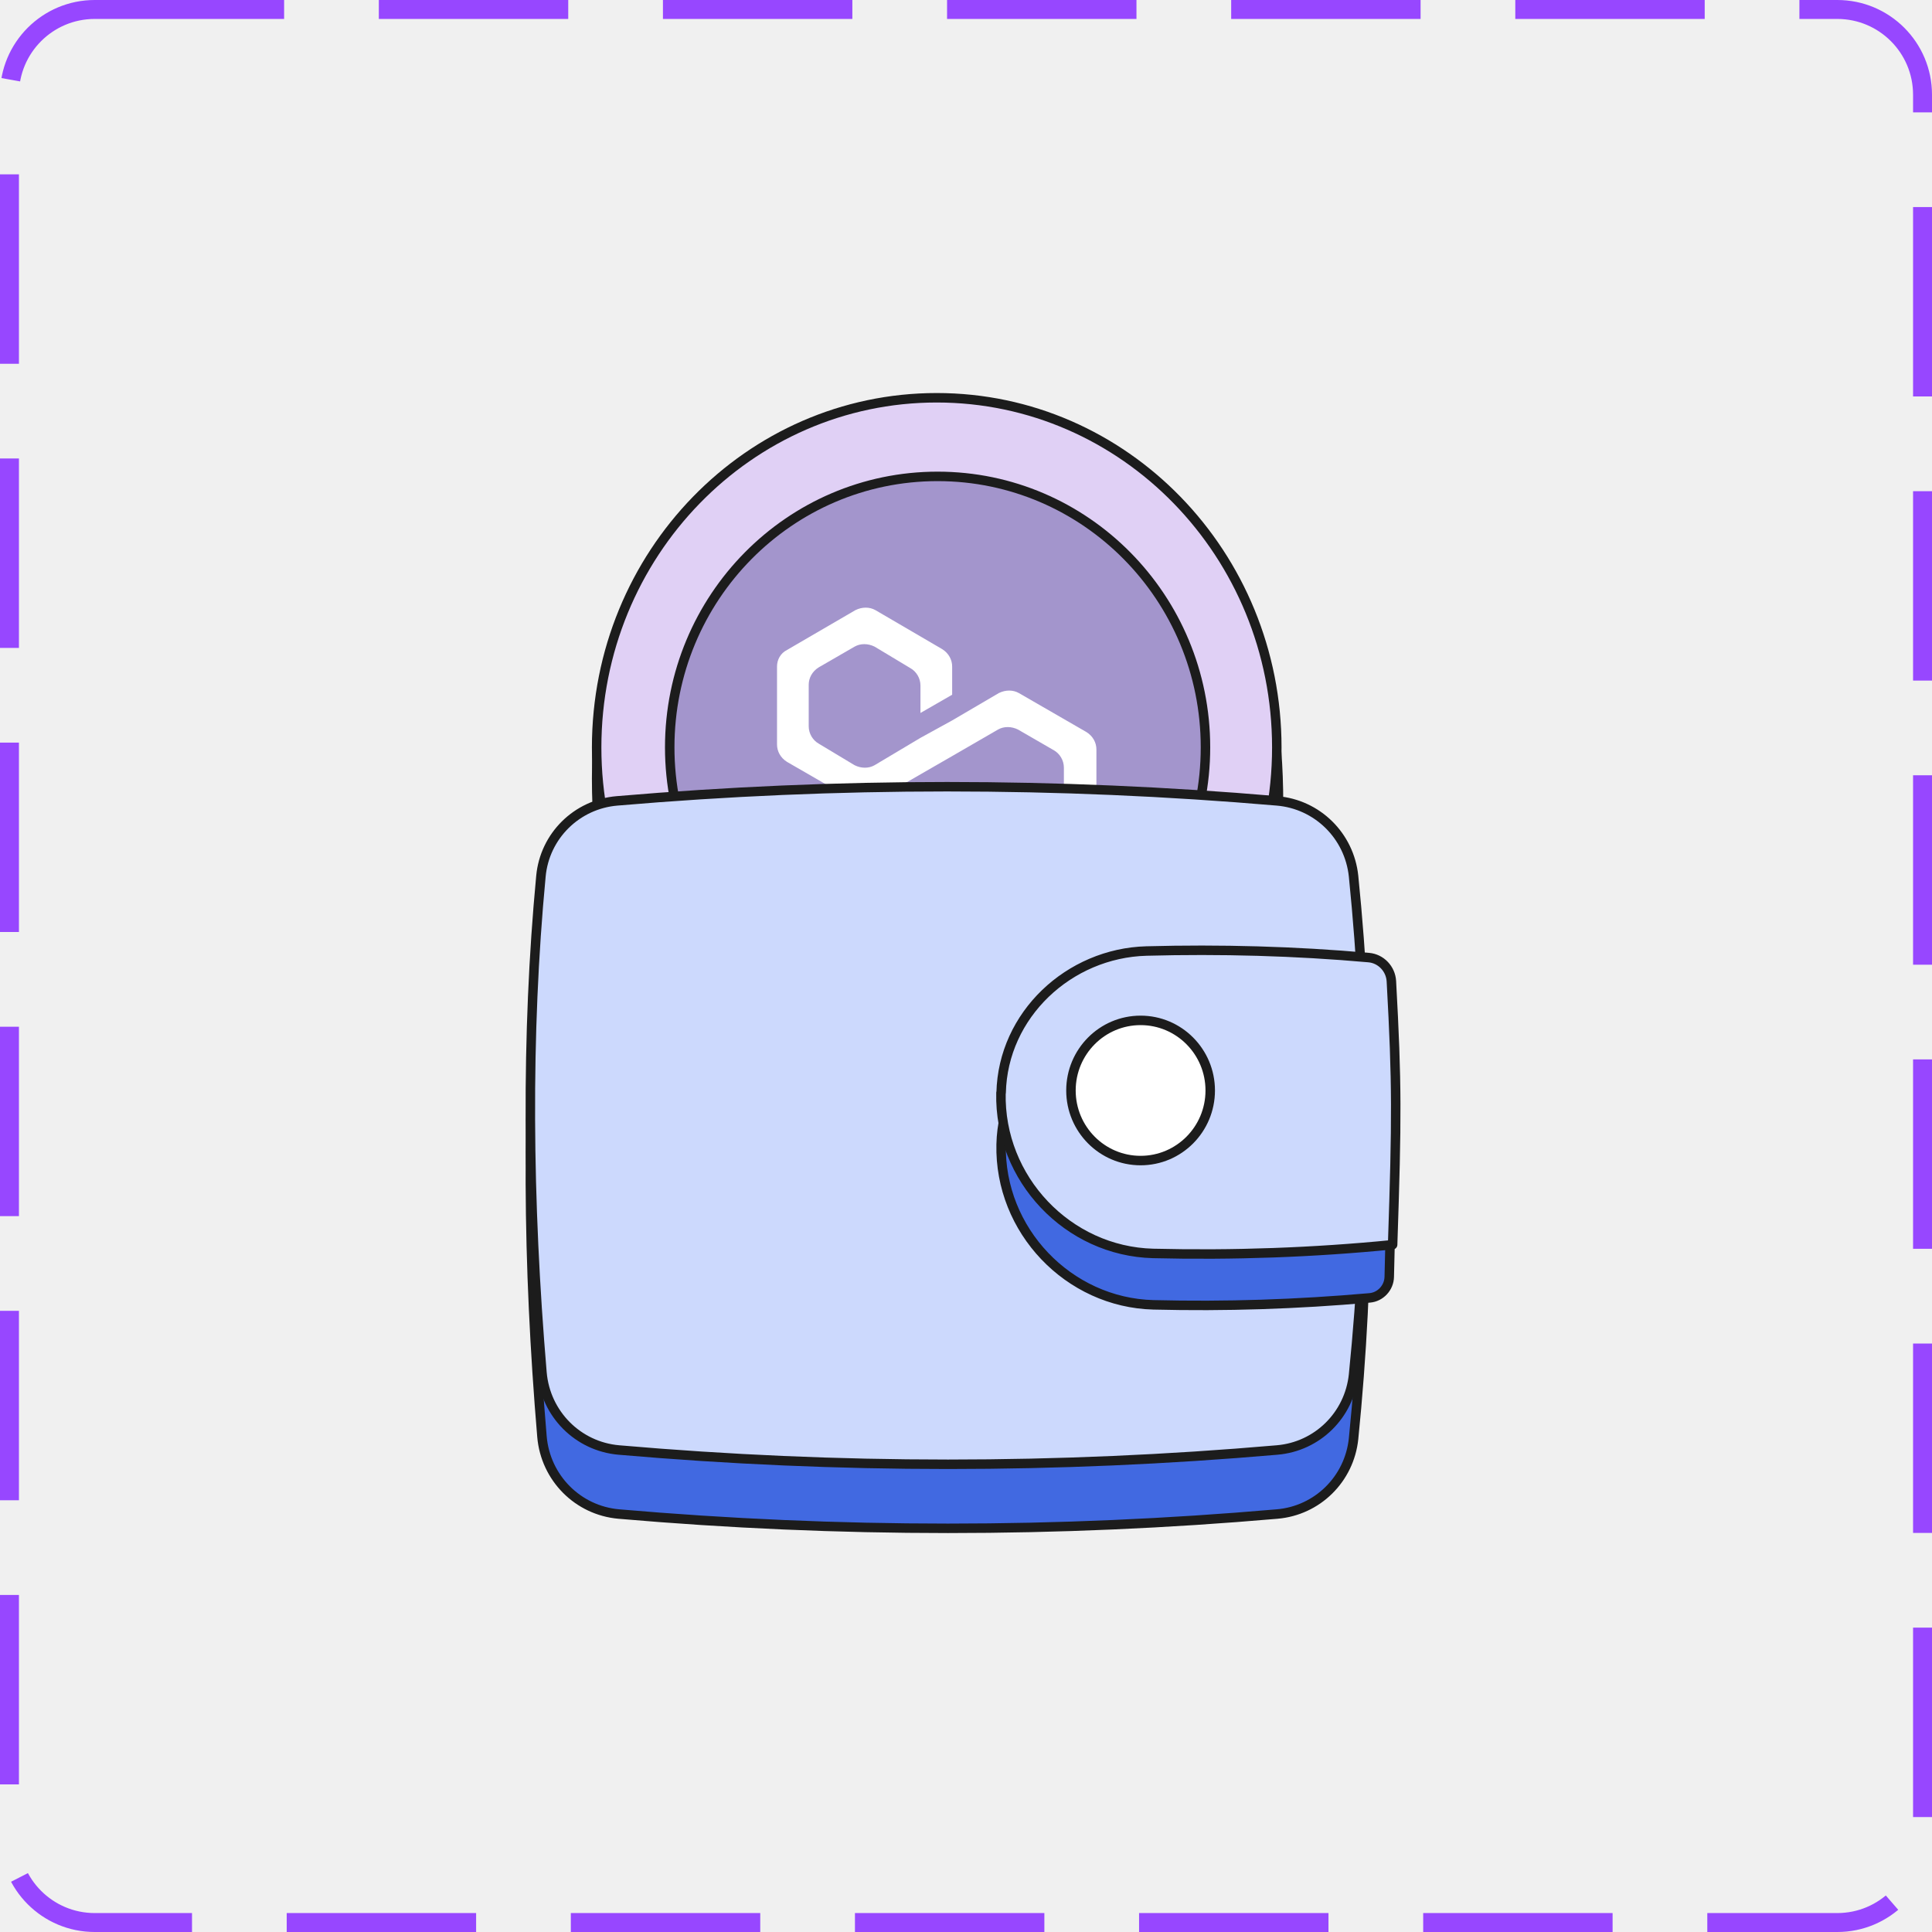
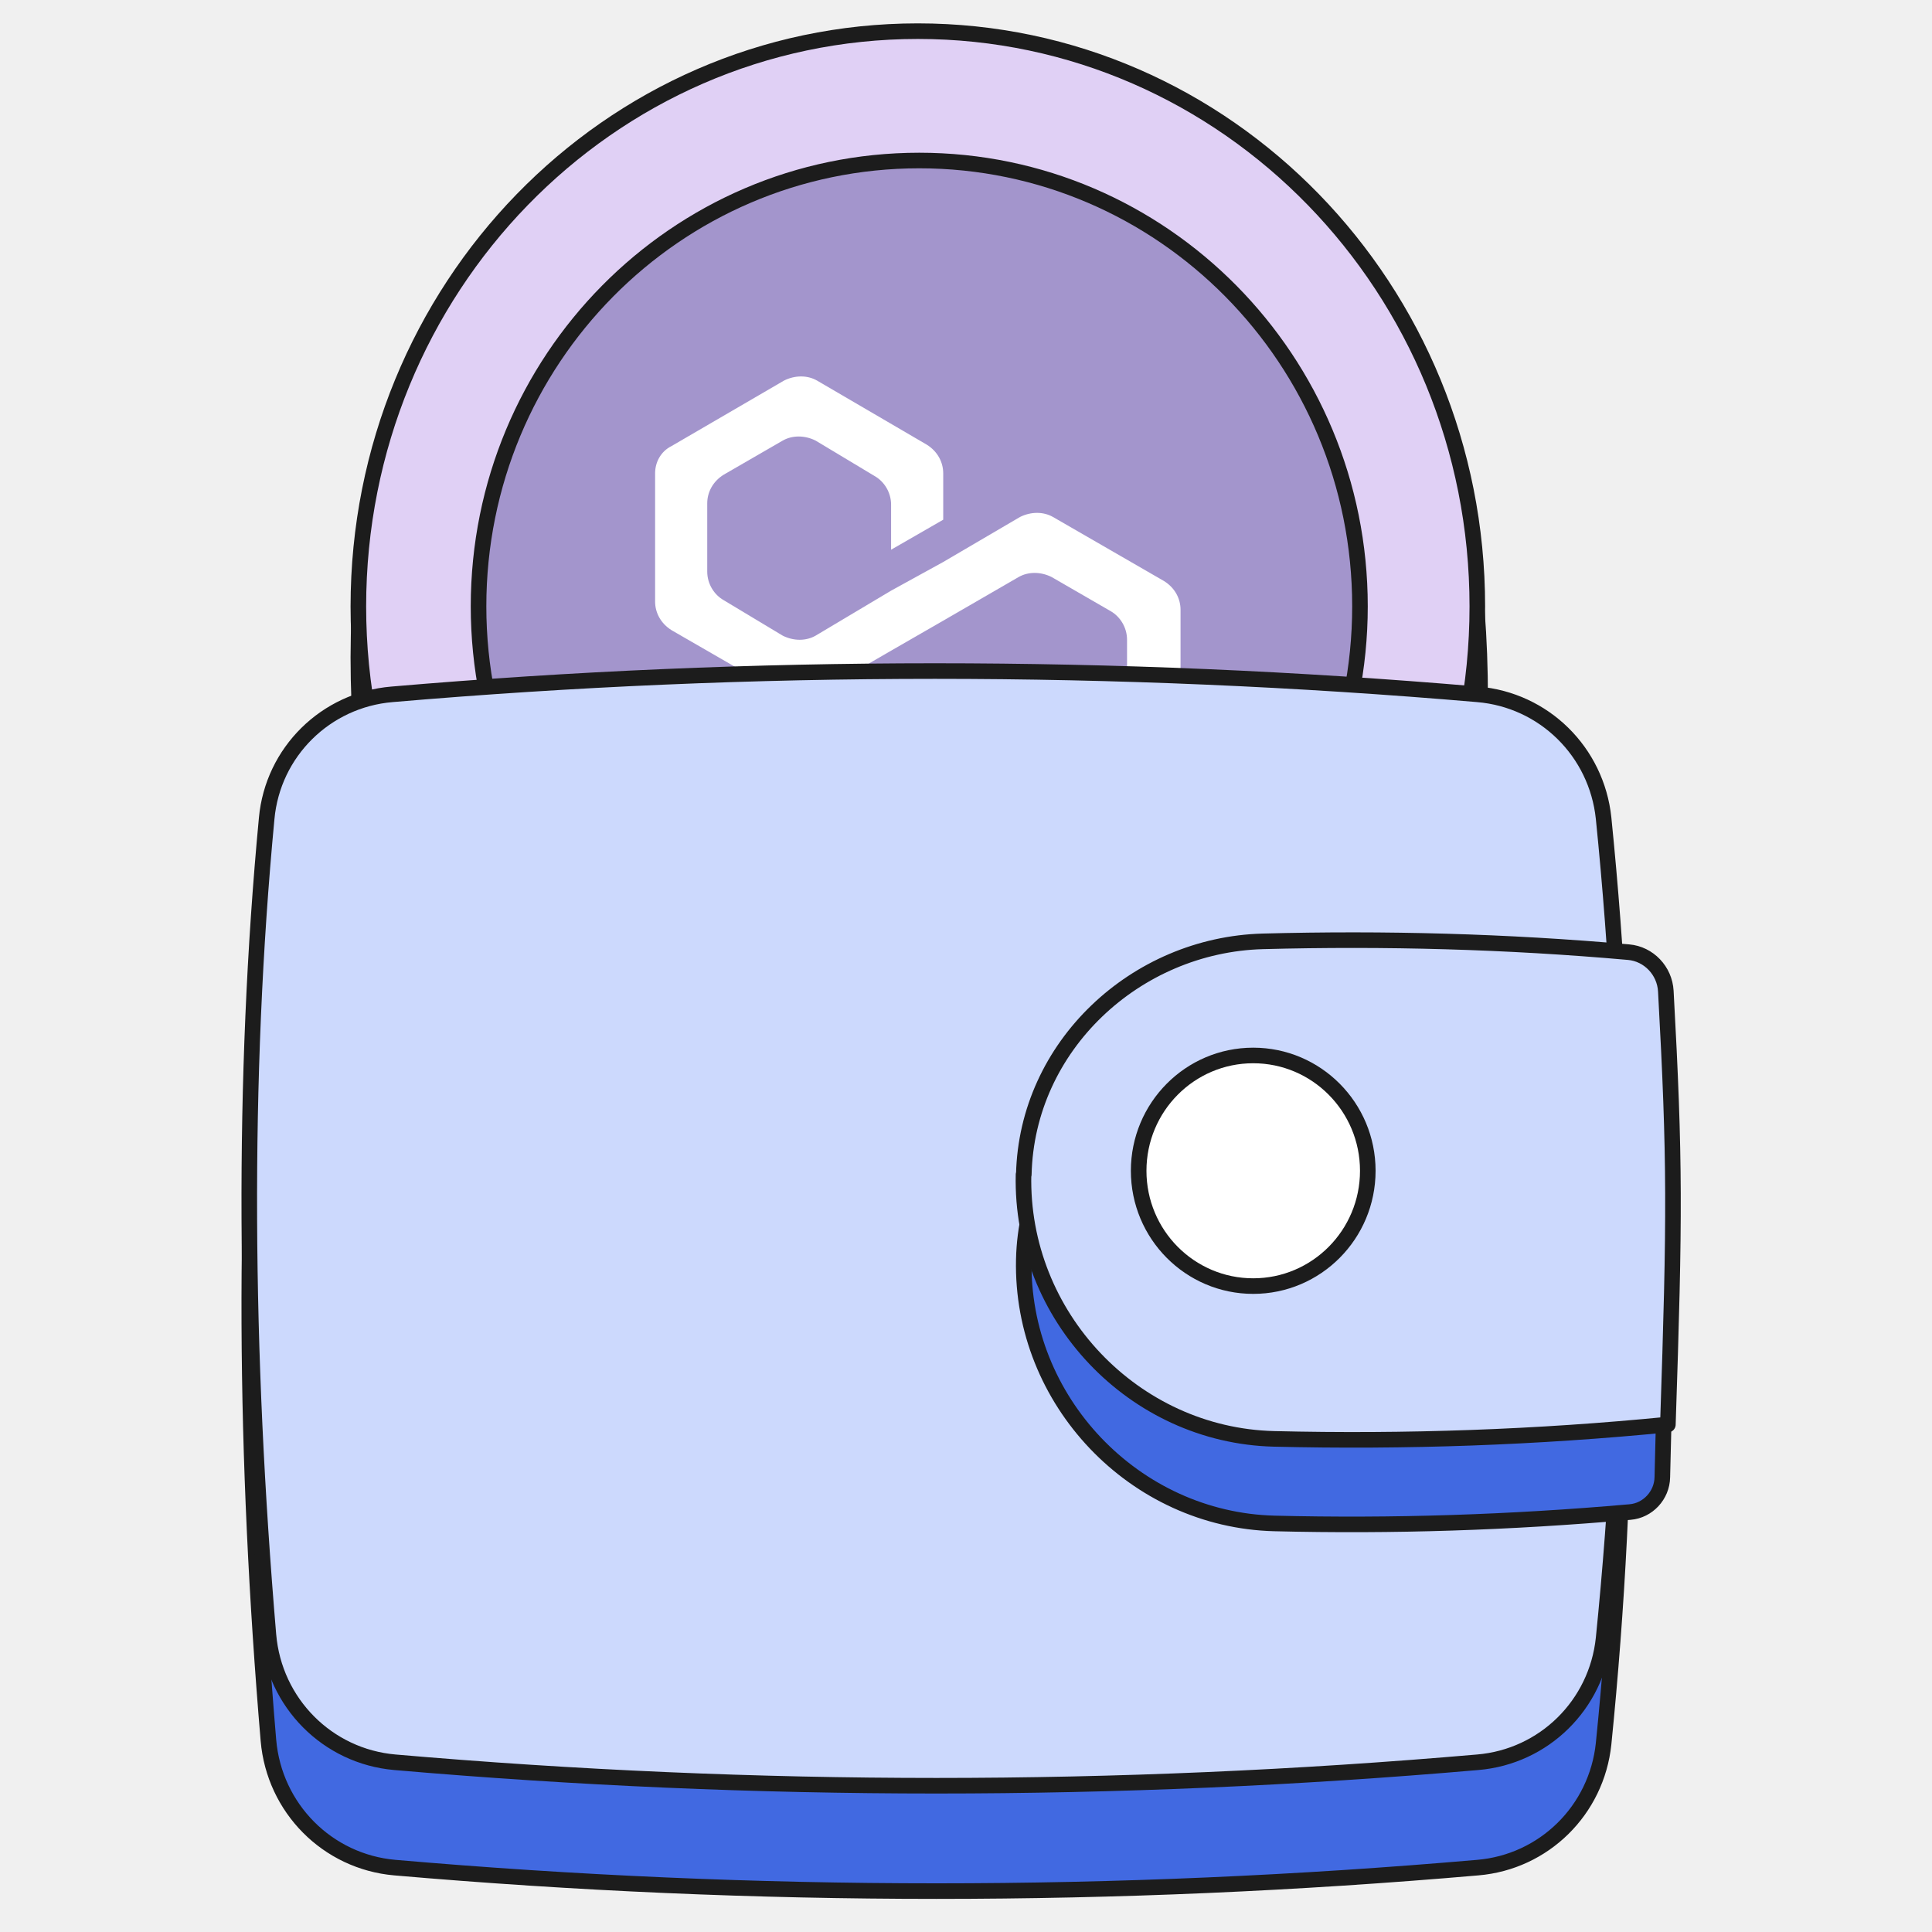
- <svg xmlns="http://www.w3.org/2000/svg" width="102" height="102" viewBox="0 0 102 102" fill="none">
-   <rect x="0.5" y="0.5" width="101" height="101" rx="4.5" stroke="#9747FF" stroke-dasharray="10 5" />
-   <path d="M67.476 43.941C67.476 53.638 59.593 61.5 49.869 61.5C40.145 61.5 31.565 52.988 31.565 43.291C30.621 26.932 40.145 26.382 49.869 26.382C59.593 26.382 68.01 27.232 67.476 43.941Z" fill="#A395CC" stroke="#1C1C1C" stroke-width="0.5" stroke-miterlimit="10" />
-   <path d="M49.454 57.927C59.37 57.927 67.409 49.66 67.409 39.463C67.409 29.266 59.37 21 49.454 21C39.538 21 31.5 29.266 31.5 39.463C31.5 49.66 39.538 57.927 49.454 57.927Z" fill="#E0D0F5" stroke="#1C1C1C" stroke-width="0.5" stroke-miterlimit="10" />
-   <path d="M49.5 53.765C57.311 53.765 63.643 47.359 63.643 39.458C63.643 31.556 57.311 25.151 49.5 25.151C41.69 25.151 35.358 31.556 35.358 39.458C35.358 47.359 41.69 53.765 49.5 53.765Z" fill="#A395CC" stroke="#1C1C1C" stroke-width="0.5" stroke-miterlimit="10" />
-   <path d="M53.791 36.59C53.483 36.415 53.087 36.415 52.734 36.59L50.269 38.035L48.596 38.955L46.174 40.399C45.866 40.575 45.47 40.575 45.118 40.399L43.225 39.261C42.916 39.086 42.696 38.736 42.696 38.342V36.153C42.696 35.802 42.873 35.452 43.225 35.233L45.118 34.139C45.426 33.964 45.822 33.964 46.174 34.139L48.068 35.277C48.376 35.452 48.596 35.802 48.596 36.196V37.641L50.269 36.678V35.19C50.269 34.839 50.093 34.489 49.741 34.27L46.218 32.212C45.91 32.037 45.514 32.037 45.162 32.212L41.552 34.314C41.2 34.489 41.023 34.839 41.023 35.19V39.305C41.023 39.655 41.2 40.005 41.552 40.224L45.118 42.282C45.426 42.457 45.822 42.457 46.174 42.282L48.596 40.881L50.269 39.918L52.69 38.517C52.998 38.342 53.395 38.342 53.747 38.517L55.64 39.611C55.948 39.786 56.168 40.137 56.168 40.531V42.72C56.168 43.07 55.992 43.42 55.64 43.639L53.791 44.734C53.483 44.909 53.087 44.909 52.734 44.734L50.841 43.639C50.533 43.464 50.313 43.114 50.313 42.72V41.319L48.64 42.282V43.727C48.64 44.077 48.816 44.427 49.168 44.646L52.734 46.704C53.042 46.879 53.439 46.879 53.791 46.704L57.357 44.646C57.665 44.471 57.885 44.121 57.885 43.727V39.568C57.885 39.217 57.709 38.867 57.357 38.648L53.791 36.59Z" fill="white" />
-   <path d="M28.558 49.645C28.753 47.513 30.452 45.841 32.579 45.663C44.196 44.667 55.804 44.667 67.421 45.663C69.548 45.841 71.237 47.504 71.461 49.636C72.348 58.408 72.348 67.18 71.461 75.961C71.237 78.093 69.548 79.755 67.421 79.934C55.841 80.939 44.261 80.939 32.672 79.934C30.508 79.746 28.8 78.027 28.613 75.848C27.848 66.785 27.764 58.023 28.558 49.645Z" fill="#4169E1" stroke="#1C1C1C" stroke-width="0.5" stroke-linejoin="round" />
-   <path d="M28.558 46.264C28.753 44.132 30.452 42.46 32.579 42.282C44.196 41.286 55.804 41.286 67.421 42.282C69.548 42.46 71.237 44.123 71.461 46.255C72.348 55.026 72.348 63.798 71.461 72.58C71.237 74.712 69.548 76.374 67.421 76.553C55.841 77.558 44.261 77.558 32.672 76.553C30.508 76.365 28.8 74.646 28.613 72.467C27.848 63.404 27.764 54.641 28.558 46.264Z" fill="#CCD9FD" stroke="#1C1C1C" stroke-width="0.5" stroke-linejoin="round" />
-   <path d="M52.855 60.417C52.949 56.304 56.429 53.035 60.516 52.96C64.668 52.885 68.774 53.082 73.076 53.505C73.654 57.572 73.477 61.901 73.346 67.405C73.337 67.987 72.88 68.476 72.311 68.522C68.457 68.861 64.687 68.983 60.899 68.889C56.41 68.776 52.753 64.954 52.855 60.417Z" fill="#4169E1" stroke="#1C1C1C" stroke-width="0.5" stroke-linejoin="round" />
-   <path d="M52.855 57.694C52.949 53.571 56.439 50.321 60.526 50.209C64.445 50.105 68.354 50.209 72.264 50.556C72.908 50.612 73.421 51.148 73.458 51.805C73.757 57.252 73.748 59.018 73.524 65.715C69.343 66.128 65.107 66.278 60.88 66.175C56.383 66.062 52.743 62.239 52.846 57.694H52.855Z" fill="#CCD9FD" stroke="#1C1C1C" stroke-width="0.5" stroke-linejoin="round" />
-   <path d="M60.217 61.272C62.248 61.272 63.894 59.615 63.894 57.572C63.894 55.528 62.248 53.871 60.217 53.871C58.187 53.871 56.541 55.528 56.541 57.572C56.541 59.615 58.187 61.272 60.217 61.272Z" fill="white" stroke="#1C1C1C" stroke-width="0.5" stroke-linejoin="round" />
+ <svg xmlns="http://www.w3.org/2000/svg" width="62" height="62" viewBox="0 0 62 62" fill="none">
+   <g clip-path="url(#clip0_18011_9096)">
+     <path d="M47.476 23.941C47.476 33.638 39.593 41.5 29.869 41.5C20.145 41.5 11.565 32.988 11.565 23.291C10.621 6.932 20.145 6.382 29.869 6.382C39.593 6.382 48.01 7.232 47.476 23.941Z" fill="#A395CC" stroke="#1C1C1C" stroke-width="0.5" stroke-miterlimit="10" />
+     <path d="M29.454 37.927C39.37 37.927 47.409 29.66 47.409 19.463C47.409 9.266 39.37 1 29.454 1C19.538 1 11.5 9.266 11.5 19.463C11.5 29.66 19.538 37.927 29.454 37.927Z" fill="#E0D0F5" stroke="#1C1C1C" stroke-width="0.5" stroke-miterlimit="10" />
+     <path d="M29.5 33.765C37.311 33.765 43.643 27.359 43.643 19.458C43.643 11.556 37.311 5.151 29.5 5.151C21.689 5.151 15.357 11.556 15.357 19.458C15.357 27.359 21.689 33.765 29.5 33.765Z" fill="#A395CC" stroke="#1C1C1C" stroke-width="0.5" stroke-miterlimit="10" />
+     <path d="M33.791 16.59C33.483 16.415 33.087 16.415 32.734 16.59L30.269 18.035L28.596 18.955L26.174 20.399C25.866 20.575 25.47 20.575 25.118 20.399L23.225 19.261C22.916 19.086 22.696 18.736 22.696 18.342V16.153C22.696 15.802 22.872 15.452 23.225 15.233L25.118 14.139C25.426 13.964 25.822 13.964 26.174 14.139L28.068 15.277C28.376 15.452 28.596 15.802 28.596 16.196V17.641L30.269 16.678V15.19C30.269 14.839 30.093 14.489 29.741 14.27L26.218 12.212C25.91 12.037 25.514 12.037 25.162 12.212L21.552 14.314C21.2 14.489 21.023 14.839 21.023 15.19V19.305C21.023 19.655 21.2 20.005 21.552 20.224L25.118 22.282C25.426 22.457 25.822 22.457 26.174 22.282L28.596 20.881L30.269 19.918L32.69 18.517C32.998 18.342 33.395 18.342 33.747 18.517L35.64 19.611C35.948 19.787 36.168 20.137 36.168 20.531V22.72C36.168 23.07 35.992 23.42 35.64 23.639L33.791 24.734C33.483 24.909 33.087 24.909 32.734 24.734L30.841 23.639C30.533 23.464 30.313 23.114 30.313 22.72V21.319L28.64 22.282V23.727C28.64 24.077 28.816 24.427 29.168 24.646L32.734 26.704C33.042 26.879 33.439 26.879 33.791 26.704L37.357 24.646C37.665 24.471 37.885 24.121 37.885 23.727V19.568C37.885 19.217 37.709 18.867 37.357 18.648L33.791 16.59Z" fill="white" />
+     <path d="M8.558 29.645C8.753 27.513 10.452 25.841 12.579 25.663C24.196 24.667 35.804 24.667 47.421 25.663C49.548 25.841 51.237 27.504 51.461 29.636C52.348 38.408 52.348 47.18 51.461 55.961C51.237 58.093 49.548 59.755 47.421 59.934C35.841 60.939 24.262 60.939 12.672 59.934C10.508 59.746 8.8 58.027 8.614 55.848C7.848 46.785 7.764 38.023 8.558 29.645Z" fill="#4169E1" stroke="#1C1C1C" stroke-width="0.5" stroke-linejoin="round" />
+     <path d="M8.558 26.264C8.753 24.132 10.452 22.46 12.579 22.282C24.196 21.286 35.804 21.286 47.421 22.282C49.548 22.46 51.237 24.122 51.461 26.255C52.348 35.026 52.348 43.798 51.461 52.58C51.237 54.712 49.548 56.374 47.421 56.553C35.841 57.557 24.262 57.557 12.672 56.553C10.508 56.365 8.8 54.646 8.614 52.467C7.848 43.404 7.764 34.641 8.558 26.264Z" fill="#CCD9FD" stroke="#1C1C1C" stroke-width="0.5" stroke-linejoin="round" />
+     <path d="M32.855 40.417C32.949 36.304 36.429 33.035 40.516 32.96C44.668 32.885 48.774 33.082 53.076 33.505C53.654 37.572 53.477 41.901 53.346 47.405C53.337 47.987 52.88 48.476 52.31 48.523C48.457 48.861 44.687 48.983 40.899 48.889C36.41 48.776 32.753 44.954 32.855 40.417Z" fill="#4169E1" stroke="#1C1C1C" stroke-width="0.5" stroke-linejoin="round" />
+     <path d="M32.855 37.694C32.949 33.571 36.439 30.321 40.526 30.209C44.444 30.105 48.354 30.209 52.264 30.556C52.908 30.612 53.421 31.148 53.458 31.805C53.757 37.252 53.748 39.018 53.524 45.715C49.343 46.128 45.107 46.278 40.88 46.175C36.383 46.062 32.743 42.239 32.846 37.694H32.855Z" fill="#CCD9FD" stroke="#1C1C1C" stroke-width="0.5" stroke-linejoin="round" />
+     <path d="M40.217 41.272C42.248 41.272 43.894 39.615 43.894 37.572C43.894 35.528 42.248 33.871 40.217 33.871C38.187 33.871 36.541 35.528 36.541 37.572C36.541 39.615 38.187 41.272 40.217 41.272Z" fill="white" stroke="#1C1C1C" stroke-width="0.5" stroke-linejoin="round" />
+   </g>
+   <defs>
+     <clipPath id="clip0_18011_9096">
+       <rect width="62" height="62" rx="5" fill="white" />
+     </clipPath>
+   </defs>
</svg>
